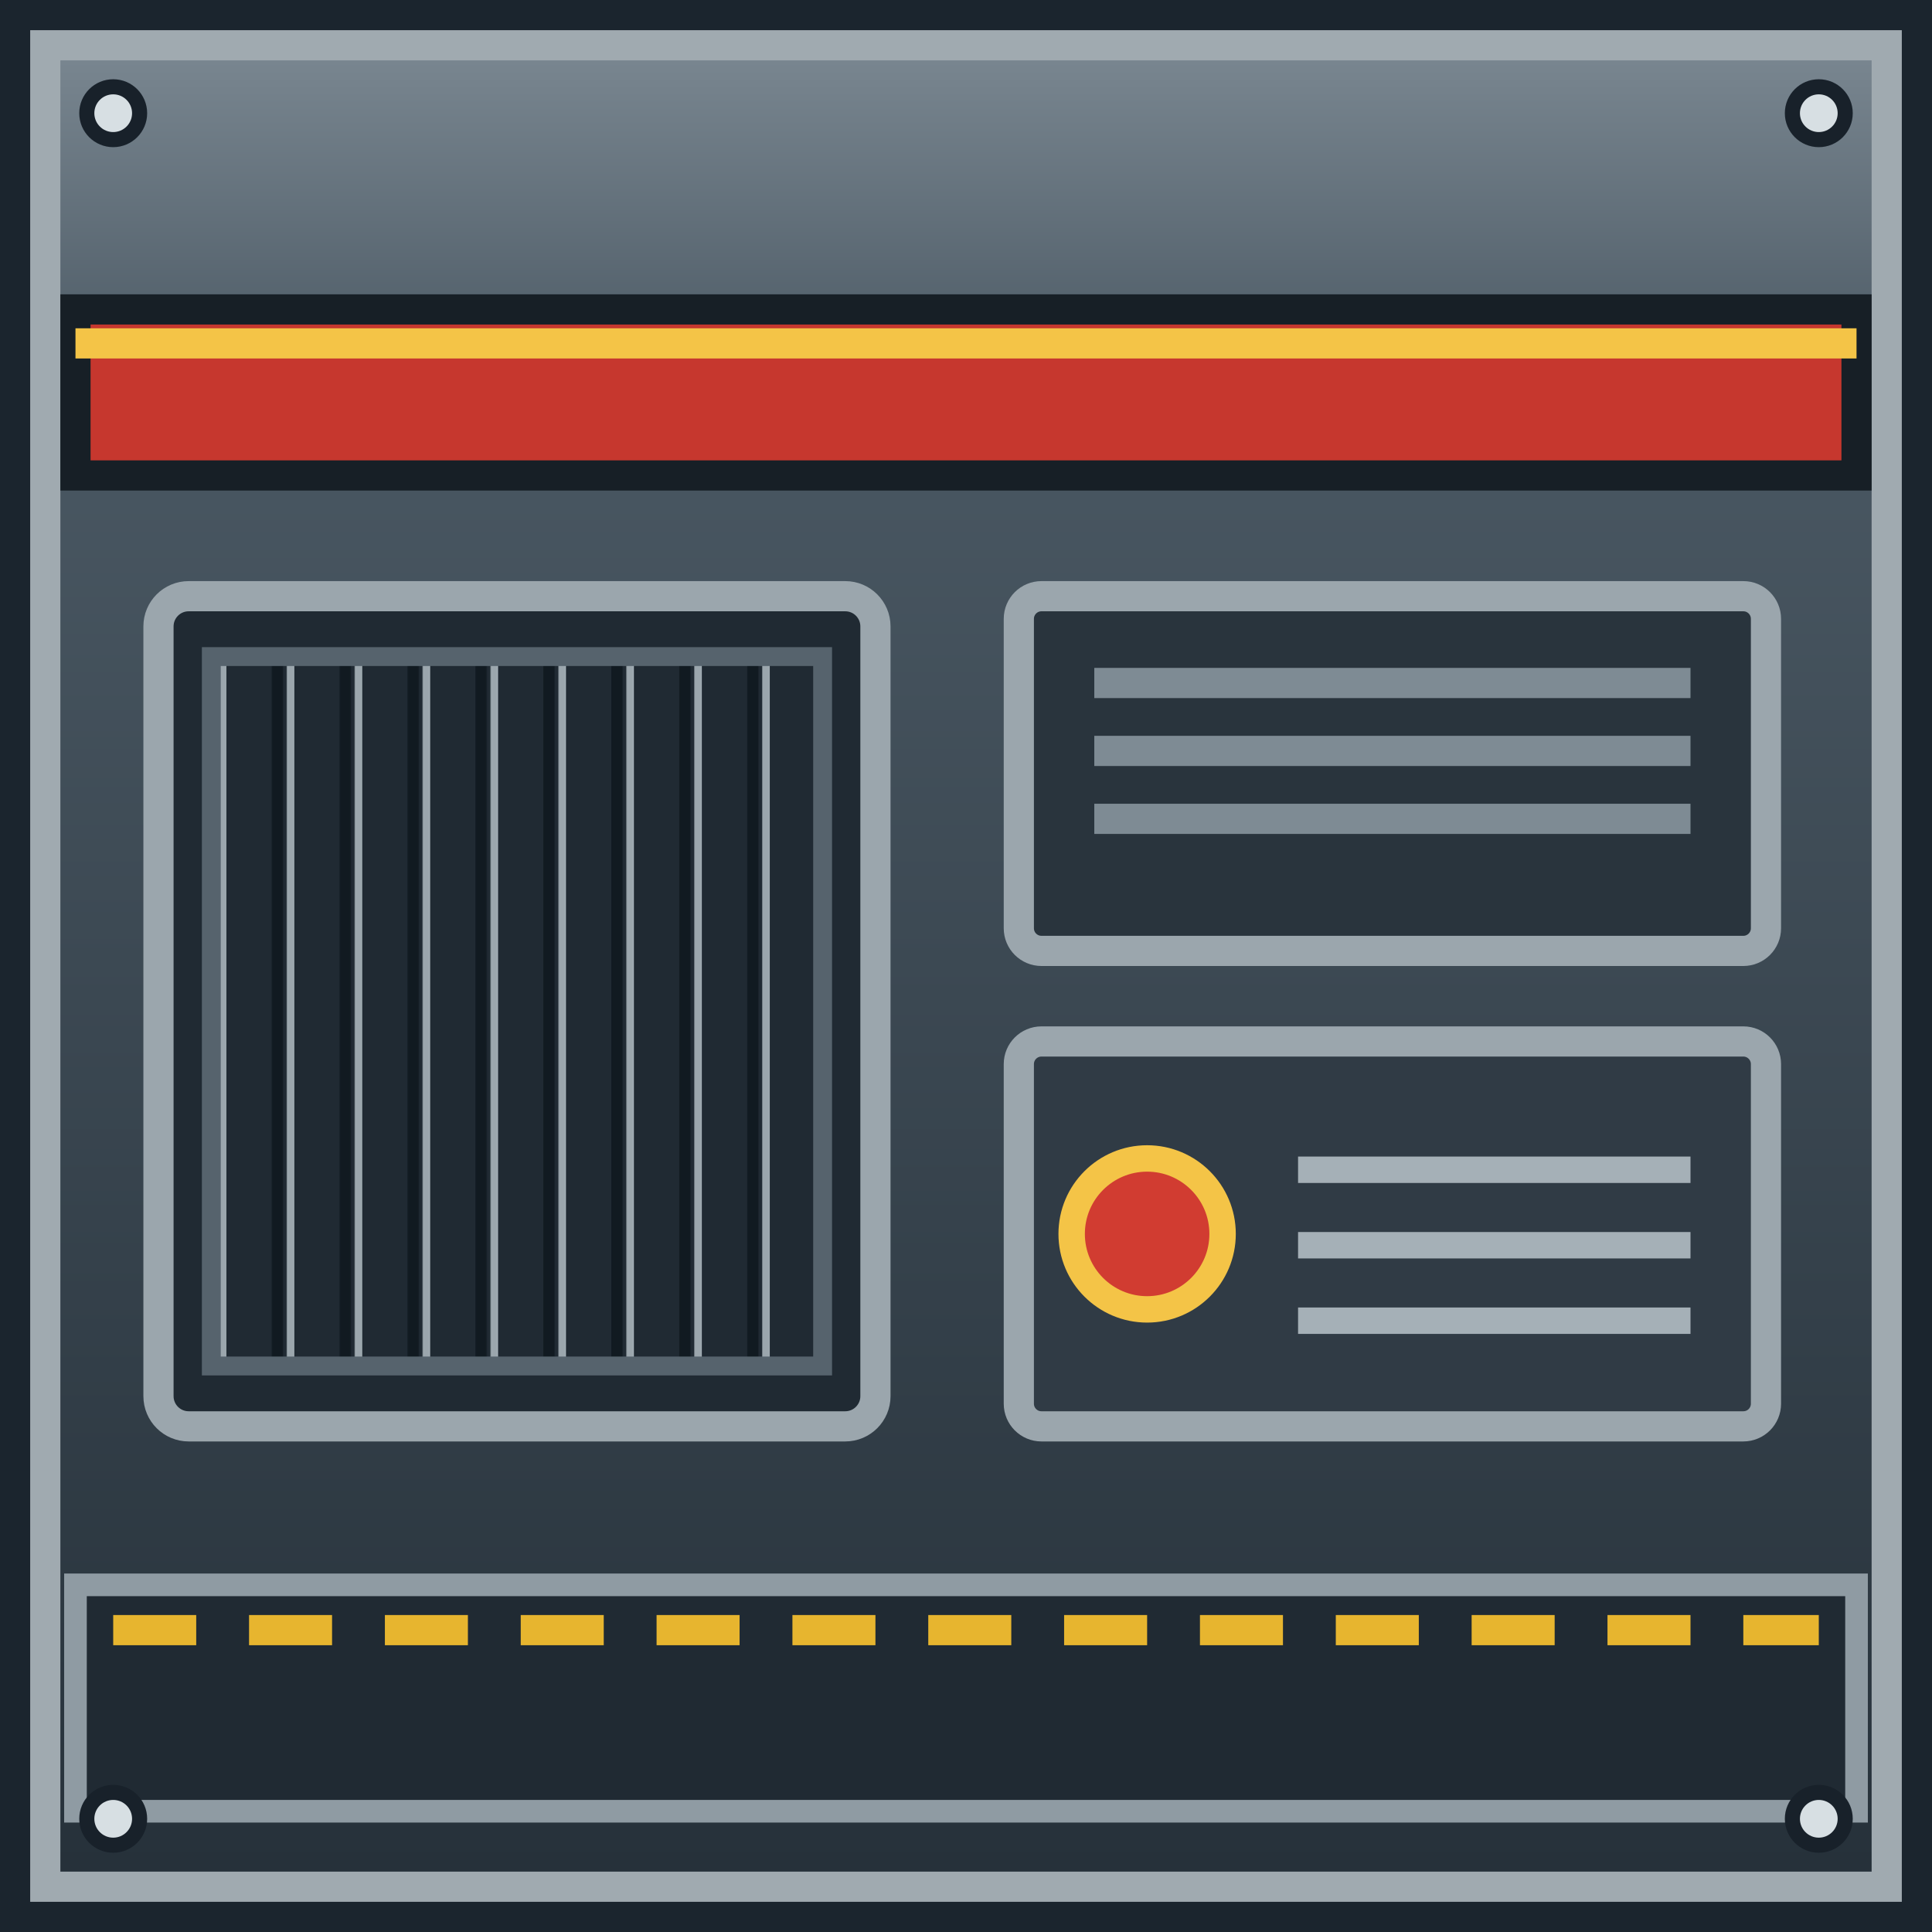
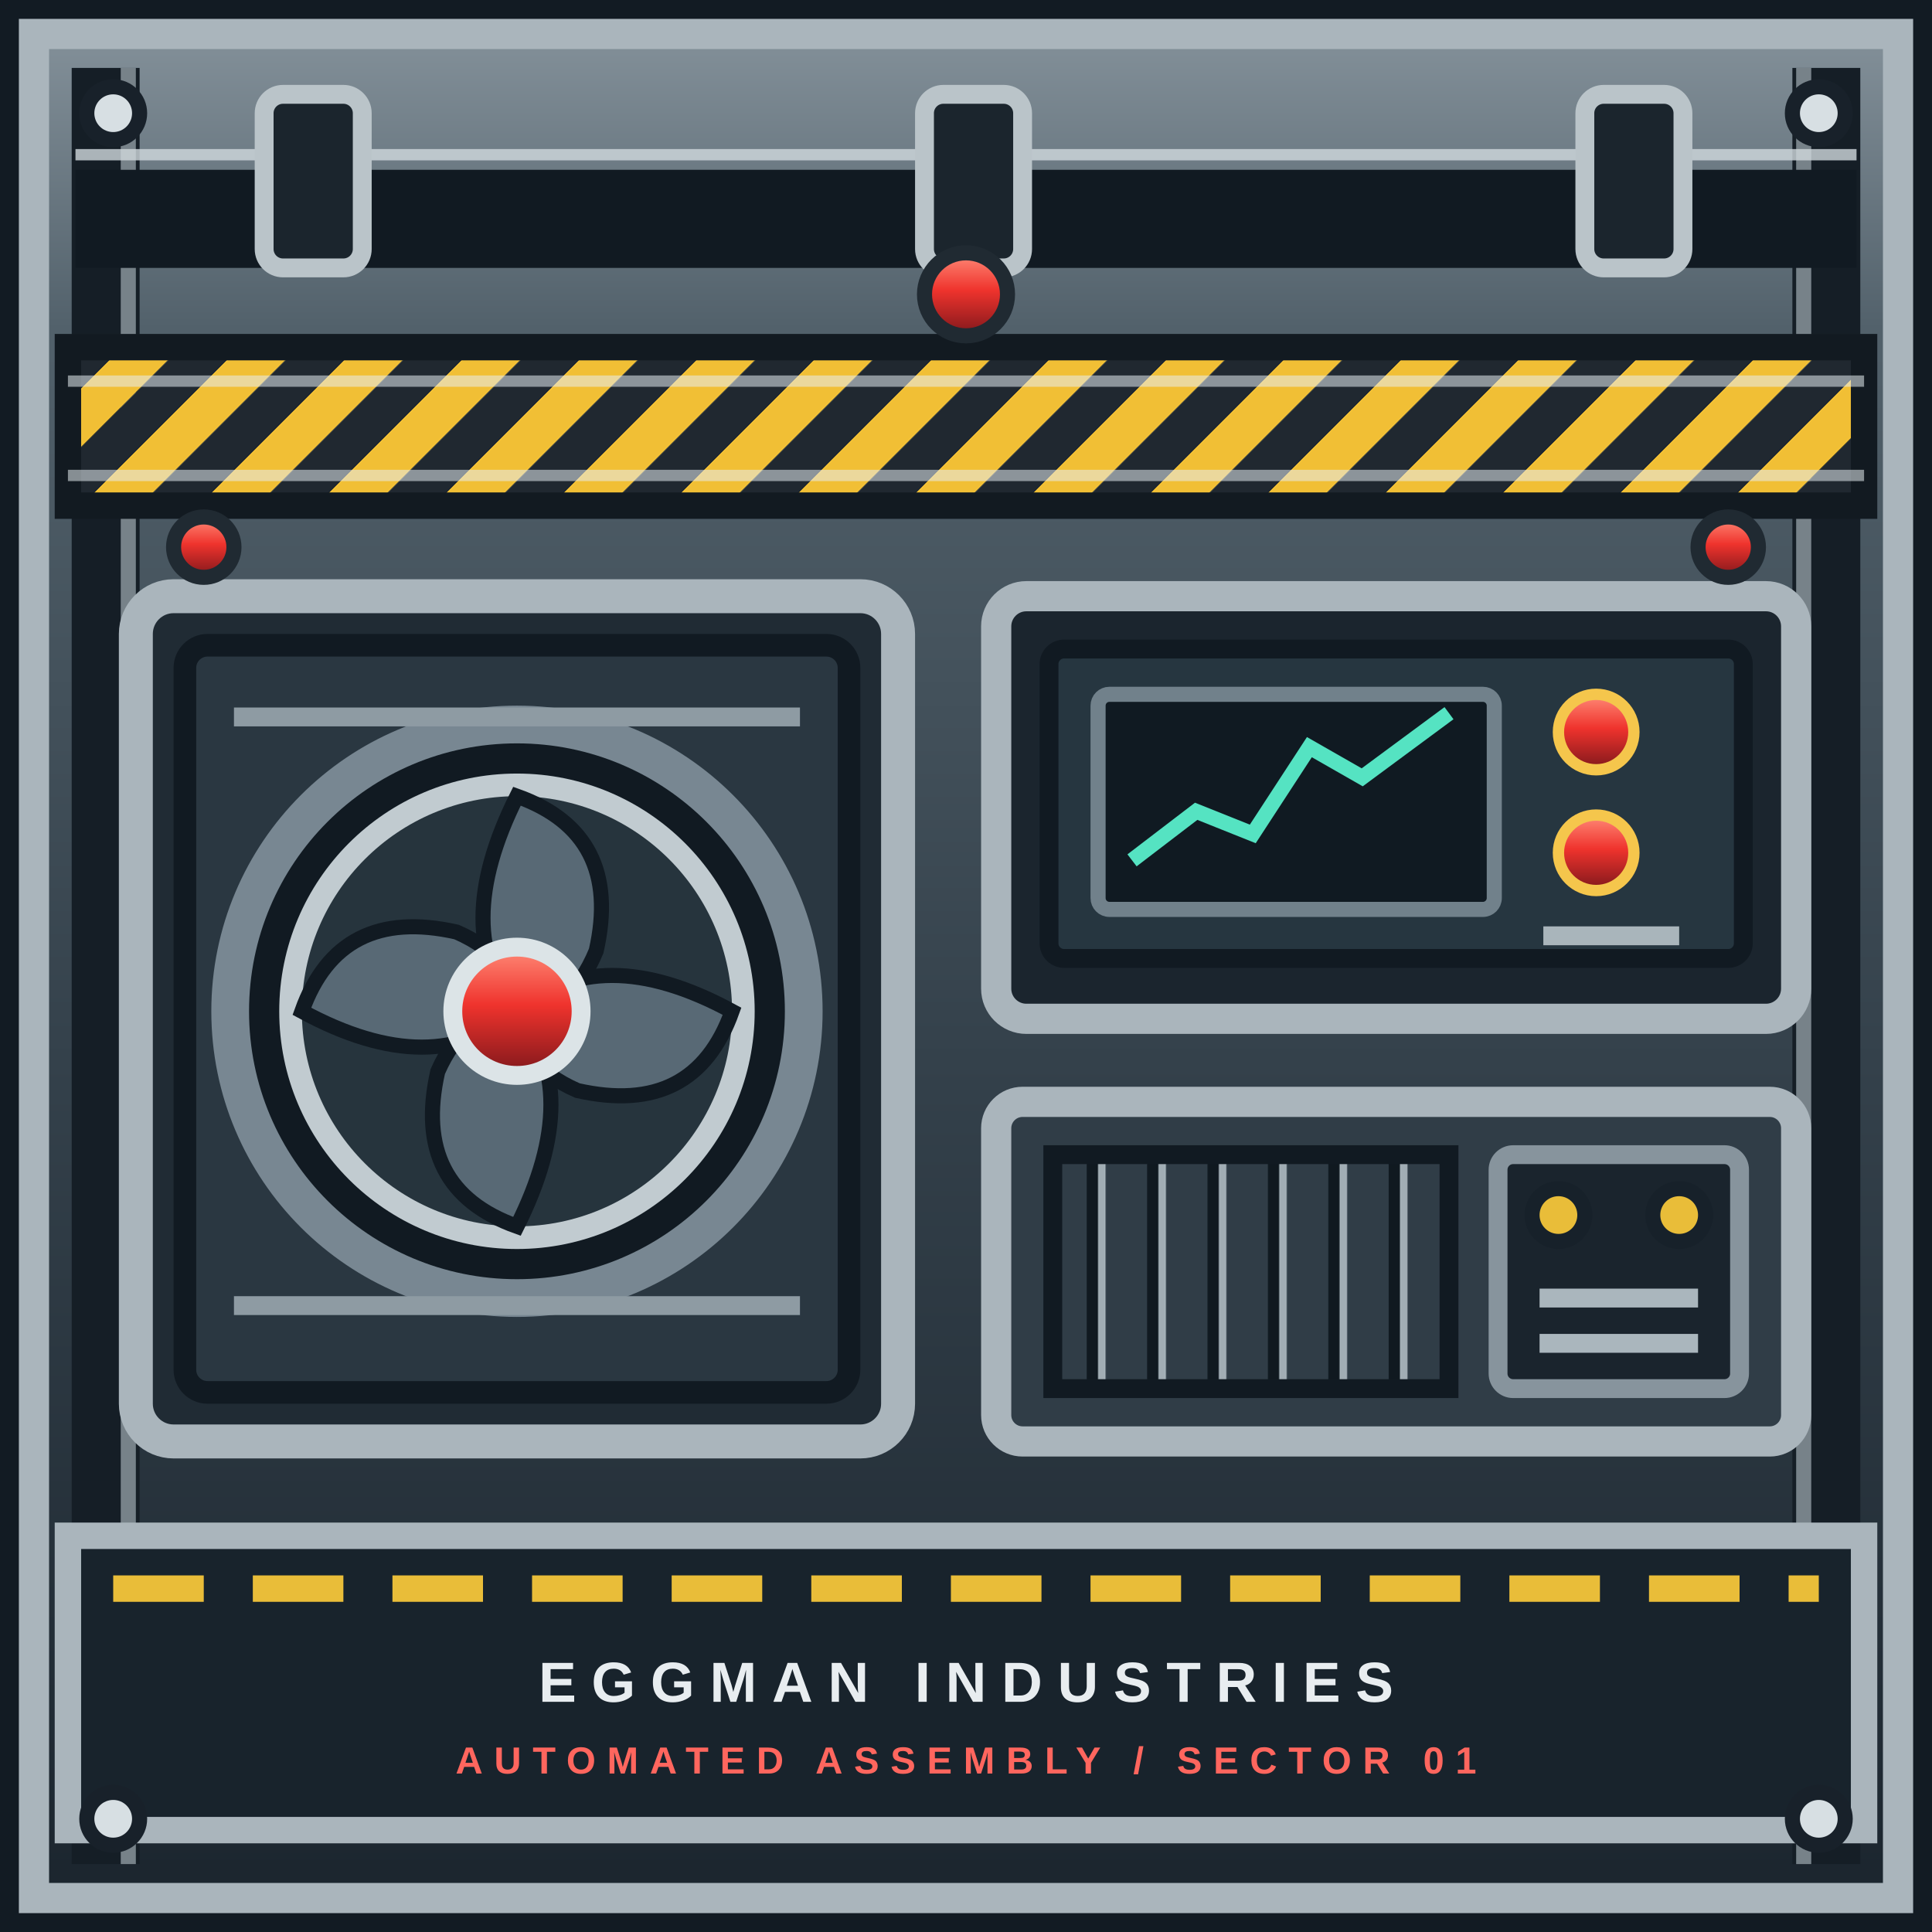
<svg xmlns="http://www.w3.org/2000/svg" width="512" height="512" viewBox="0 0 512 512">
  <defs>
    <linearGradient id="panel" x2="0" y2="1">
-       <stop stop-color="#78858f" />
-       <stop offset=".18" stop-color="#4a5863" />
-       <stop offset="1" stop-color="#26313a" />
+       <stop stop-color="#84919a" />
+       <stop offset=".16" stop-color="#52616b" />
+       <stop offset=".55" stop-color="#34414b" />
+       <stop offset="1" stop-color="#1b252e" />
    </linearGradient>
-     <pattern id="grille" width="18" height="18" patternUnits="userSpaceOnUse">
-       <path d="M0 0V18" stroke="#111a21" stroke-width="6" />
-       <path d="M5 0V18" stroke="#9ba6ad" stroke-width="2" />
+     <linearGradient id="pipe" x2="0" y2="1">
+       <stop stop-color="#c0cbd0" />
+       <stop offset=".28" stop-color="#667681" />
+       <stop offset=".72" stop-color="#303d47" />
+       <stop offset="1" stop-color="#aab6bc" />
+     </linearGradient>
+     <linearGradient id="redGlow" x2="0" y2="1">
+       <stop stop-color="#ff8b78" />
+       <stop offset=".45" stop-color="#ef332d" />
+       <stop offset="1" stop-color="#7e171b" />
+     </linearGradient>
+     <pattern id="grille" width="16" height="16" patternUnits="userSpaceOnUse">
+       <path d="M0 0V16" stroke="#101920" stroke-width="6" />
+       <path d="M4 0V16" stroke="#a1adb4" stroke-width="2" />
+     </pattern>
+     <pattern id="warning" width="22" height="22" patternUnits="userSpaceOnUse" patternTransform="rotate(45)">
+       <rect width="11" height="22" fill="#f1bf35" />
+       <rect x="11" width="11" height="22" fill="#202830" />
    </pattern>
  </defs>
-   <rect width="512" height="512" fill="#1b252e" />
-   <rect x="12" y="12" width="488" height="488" fill="url(#panel)" stroke="#a0aab0" stroke-width="8" />
-   <path d="M20 82H492V126H20Z" fill="#c6372e" stroke="#171f26" stroke-width="8" />
-   <path d="M20 91H492" stroke="#f4c447" stroke-width="8" />
-   <rect x="42" y="158" width="190" height="220" rx="8" fill="#202a33" stroke="#9ba6ad" stroke-width="8" />
-   <rect x="56" y="174" width="162" height="188" fill="url(#grille)" stroke="#56636d" stroke-width="5" />
-   <rect x="270" y="158" width="198" height="94" rx="6" fill="#29343d" stroke="#9ba6ad" stroke-width="8" />
-   <path d="M290 181H448M290 199H448M290 217H448" stroke="#7e8b94" stroke-width="8" />
-   <rect x="270" y="276" width="198" height="102" rx="6" fill="#303b45" stroke="#9ba6ad" stroke-width="8" />
-   <circle cx="304" cy="327" r="20" fill="#d13c31" stroke="#f4c447" stroke-width="7" />
-   <path d="M344 310H448M344 330H448M344 350H448" stroke="#a5b0b7" stroke-width="7" />
-   <path d="M20 420H492V480H20Z" fill="#202a33" stroke="#8f9ba3" stroke-width="6" />
-   <path d="M30 432H482" stroke="#e7b52f" stroke-width="8" stroke-dasharray="22 14" />
+   <rect width="512" height="512" fill="#121b23" />
+   <rect x="9" y="9" width="494" height="494" fill="url(#panel)" stroke="#aab5bc" stroke-width="8" />
+   <path d="M28 18V494M484 18V494" stroke="#151e26" stroke-width="18" />
+   <path d="M34 18V494M478 18V494" stroke="#a1adb4" stroke-width="4" opacity=".7" />
+   <path d="M20 58H492" stroke="#111a22" stroke-width="26" />
+   <path d="M20 49H492" stroke="url(#pipe)" stroke-width="15" />
+   <path d="M20 41H492" stroke="#d1d9dd" stroke-width="3" opacity=".8" />
+   <g fill="#1b252d" stroke="#bac4c9" stroke-width="5">
+     <rect x="70" y="25" width="26" height="46" rx="5" />
+     <rect x="245" y="25" width="26" height="46" rx="5" />
+     <rect x="420" y="25" width="26" height="46" rx="5" />
+   </g>
+   <rect x="18" y="92" width="476" height="42" fill="url(#warning)" stroke="#121a21" stroke-width="7" />
+   <path d="M18 101H494M18 126H494" stroke="#e6edf0" stroke-width="3" opacity=".55" />
+   <rect x="36" y="158" width="202" height="224" rx="10" fill="#202b34" stroke="#aab5bc" stroke-width="9" />
+   <rect x="49" y="171" width="176" height="198" rx="6" fill="#2a3741" stroke="#111a22" stroke-width="6" />
+   <circle cx="137" cy="268" r="76" fill="#111a22" stroke="#788792" stroke-width="10" />
+   <circle cx="137" cy="268" r="60" fill="#26343d" stroke="#c1cbd0" stroke-width="6" />
+   <g fill="#586975" stroke="#111a22" stroke-width="4">
+     <path d="M137 211Q165 221 158 252Q151 269 137 268Q119 247 137 211Z" />
+     <path d="M194 268Q184 296 153 289Q137 282 137 268Q159 249 194 268Z" />
+     <path d="M137 325Q109 315 116 284Q123 268 137 268Q155 289 137 325Z" />
+     <path d="M80 268Q90 240 121 247Q137 254 137 268Q115 287 80 268Z" />
+   </g>
+   <circle cx="137" cy="268" r="17" fill="url(#redGlow)" stroke="#dce4e7" stroke-width="5" />
+   <path d="M62 190H212M62 346H212" stroke="#8e9ba3" stroke-width="5" />
+   <rect x="264" y="158" width="212" height="112" rx="8" fill="#1b252e" stroke="#aab5bc" stroke-width="8" />
+   <rect x="278" y="172" width="184" height="82" rx="4" fill="#263640" stroke="#111a22" stroke-width="5" />
+   <rect x="291" y="184" width="105" height="57" rx="3" fill="#101a22" stroke="#71818b" stroke-width="4" />
+   <path d="M300 228L317 215L332 221L347 198L361 206L384 189" fill="none" stroke="#55e3c2" stroke-width="4" />
+   <g fill="url(#redGlow)" stroke="#f5c64c" stroke-width="3">
+     <circle cx="423" cy="194" r="10" />
+     <circle cx="423" cy="226" r="10" />
+   </g>
+   <path d="M409 248H445" stroke="#a9b5bb" stroke-width="5" />
+   <rect x="264" y="292" width="212" height="90" rx="7" fill="#303d47" stroke="#aab5bc" stroke-width="8" />
+   <rect x="279" y="306" width="105" height="62" fill="url(#grille)" stroke="#111a22" stroke-width="5" />
+   <rect x="397" y="306" width="64" height="62" rx="4" fill="#1a242d" stroke="#87949d" stroke-width="5" />
+   <g fill="#e9bd39" stroke="#17212a" stroke-width="4">
+     <circle cx="413" cy="322" r="7" />
+     <circle cx="445" cy="322" r="7" />
+   </g>
+   <path d="M408 344H450M408 356H450" stroke="#aab6bd" stroke-width="5" />
+   <rect x="18" y="407" width="476" height="78" fill="#18232c" stroke="#aab5bc" stroke-width="7" />
+   <path d="M30 421H482" stroke="#e9bd39" stroke-width="7" stroke-dasharray="24 13" />
+   <text x="256" y="451" fill="#e8edf0" font-family="Arial,sans-serif" font-size="15" font-weight="900" letter-spacing="4" text-anchor="middle">EGGMAN INDUSTRIES</text>
+   <text x="256" y="470" fill="#ff665e" font-family="Arial,sans-serif" font-size="10" font-weight="700" letter-spacing="3" text-anchor="middle">AUTOMATED ASSEMBLY / SECTOR 01</text>
  <g fill="#d7dfe3" stroke="#18212a" stroke-width="4">
    <circle cx="30" cy="30" r="7" />
    <circle cx="482" cy="30" r="7" />
    <circle cx="30" cy="482" r="7" />
    <circle cx="482" cy="482" r="7" />
  </g>
+   <g fill="url(#redGlow)" stroke="#202a32" stroke-width="4">
+     <circle cx="256" cy="78" r="11" />
+     <circle cx="54" cy="145" r="8" />
+     <circle cx="458" cy="145" r="8" />
+   </g>
</svg>
